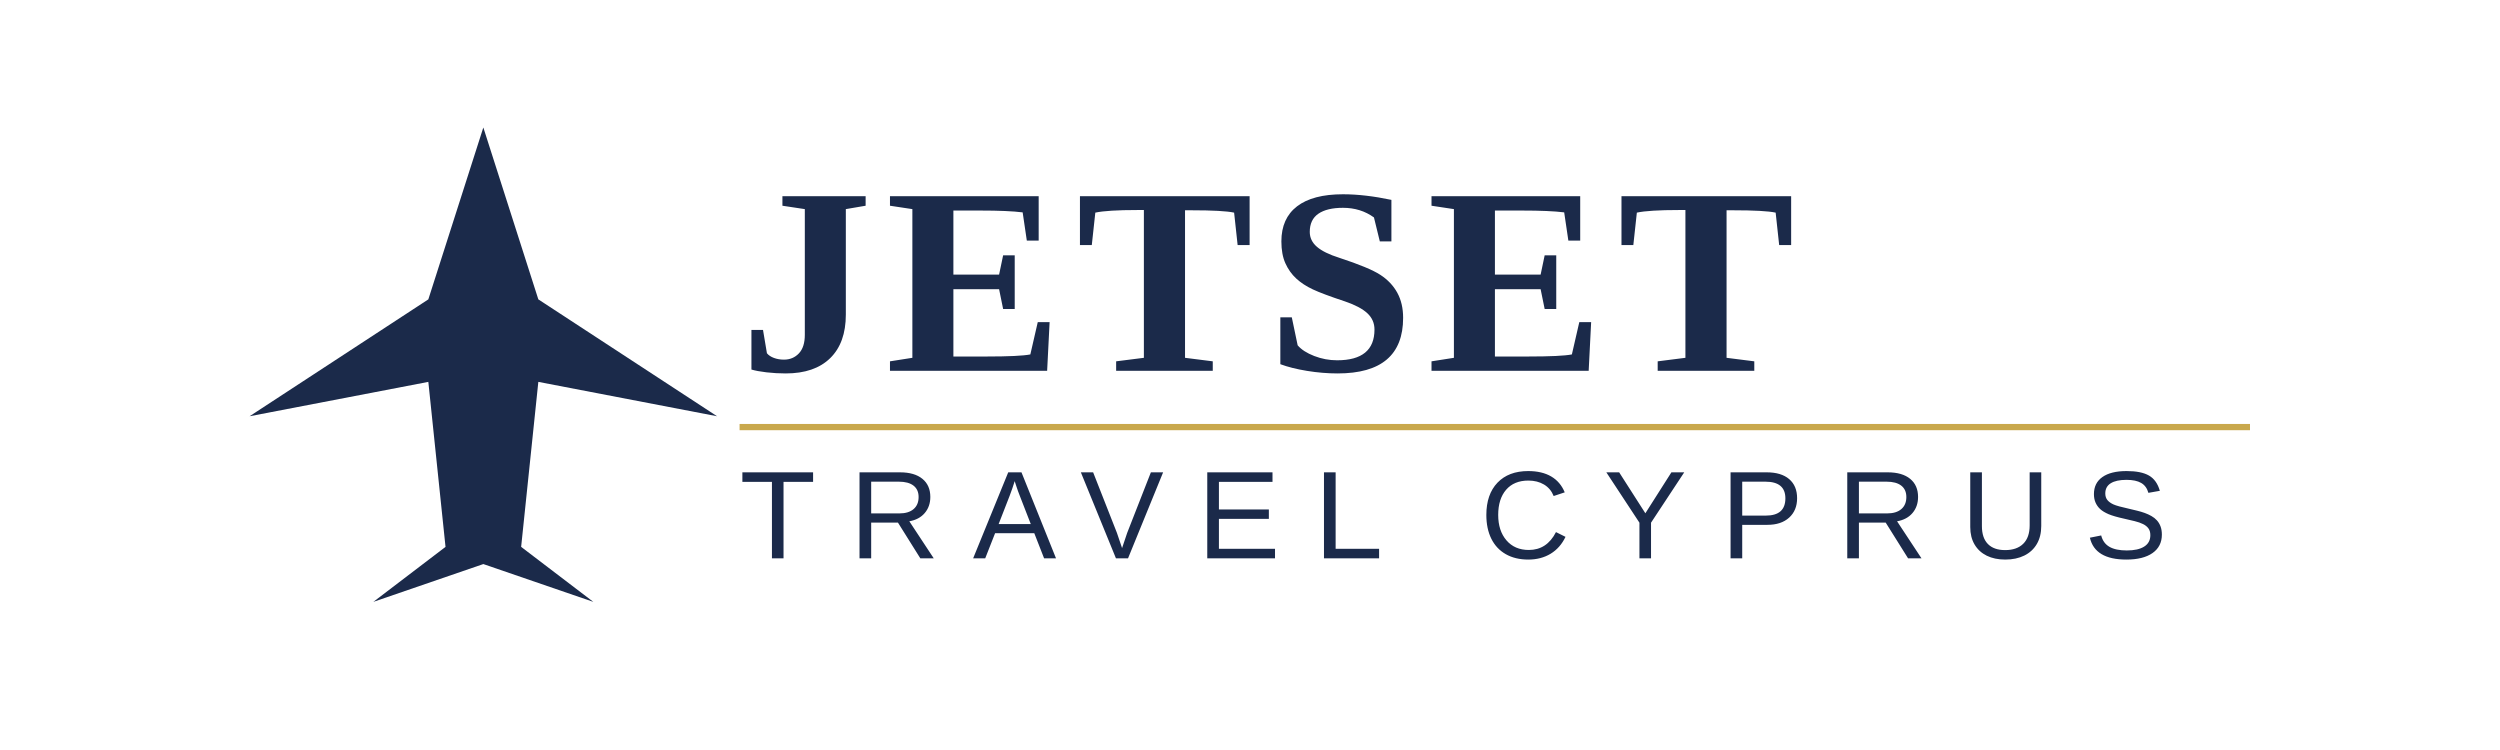
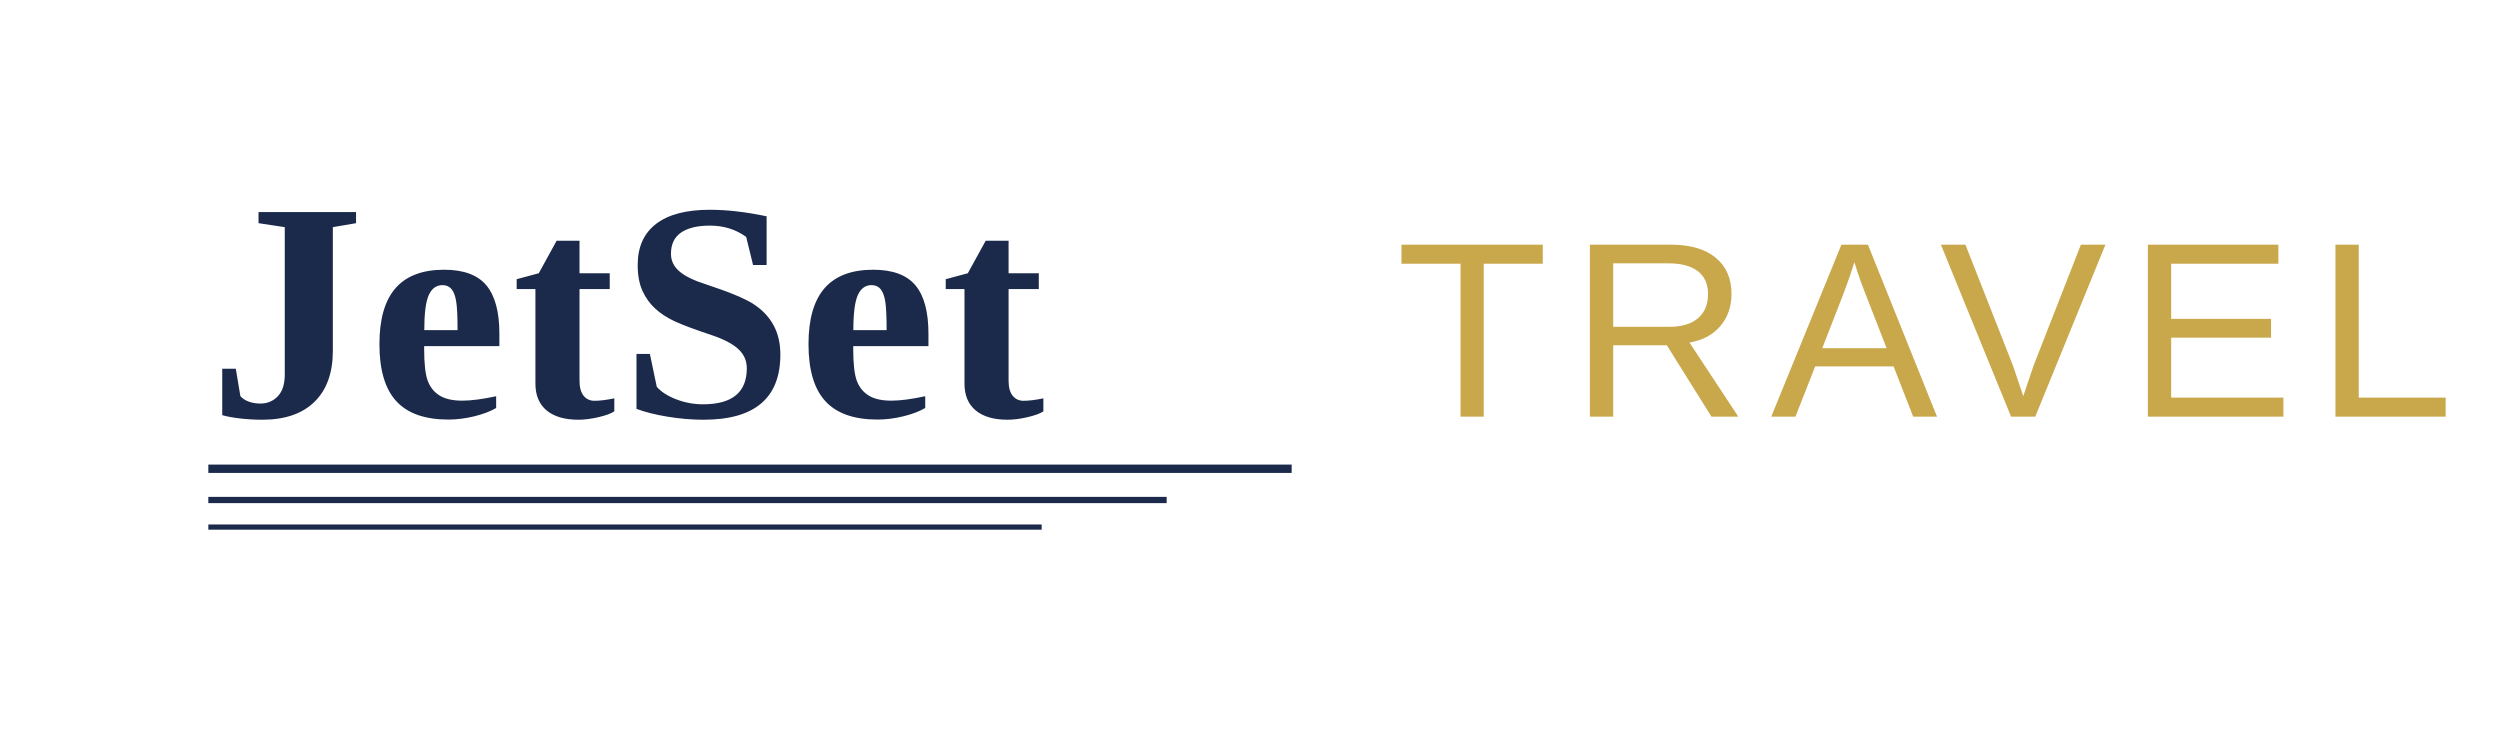
<svg xmlns="http://www.w3.org/2000/svg" width="1200" height="360" viewBox="0 0 1200 360" role="img" aria-label="JetSet Travel Cyprus logo">
  <rect width="1200" height="360" fill="#FFFFFF" />
-   <g transform="translate(100, 48) scale(1.65)" fill="#1B2A4A">
-     <path d="M80 8 L96 58 L148 92 L96 82 L91 130 L112 146 L80 135 L48 146 L69 130 L64 82 L12 92 L64 58 Z" />
-   </g>
-   <text x="355" y="178" font-family="'Playfair Display', Georgia, 'Times New Roman', serif" font-weight="700" font-size="128" fill="#1B2A4A" letter-spacing="6">JETSET</text>
-   <line x1="355" y1="205" x2="1080" y2="205" stroke="#C9A84C" stroke-width="3" />
-   <text x="355" y="268" font-family="'DM Sans', 'Helvetica Neue', Arial, sans-serif" font-weight="500" font-size="60" fill="#1B2A4A" letter-spacing="16">TRAVEL CYPRUS</text>
+   <text x="100" y="200" font-family="'Playfair Display', Georgia, 'Times New Roman', serif" font-weight="700" font-size="150" fill="#1B2A4A" letter-spacing="2">JetSet</text>
+   <line x1="100" y1="225" x2="620" y2="225" stroke="#1B2A4A" stroke-width="4" />
+   <line x1="100" y1="240" x2="560" y2="240" stroke="#1B2A4A" stroke-width="3" />
+   <line x1="100" y1="253" x2="500" y2="253" stroke="#1B2A4A" stroke-width="2.5" />
+   <text x="670" y="200" font-family="'DM Sans', 'Helvetica Neue', Arial, sans-serif" font-weight="500" font-size="120" fill="#C9A84C" letter-spacing="10">TRAVEL</text>
</svg>
